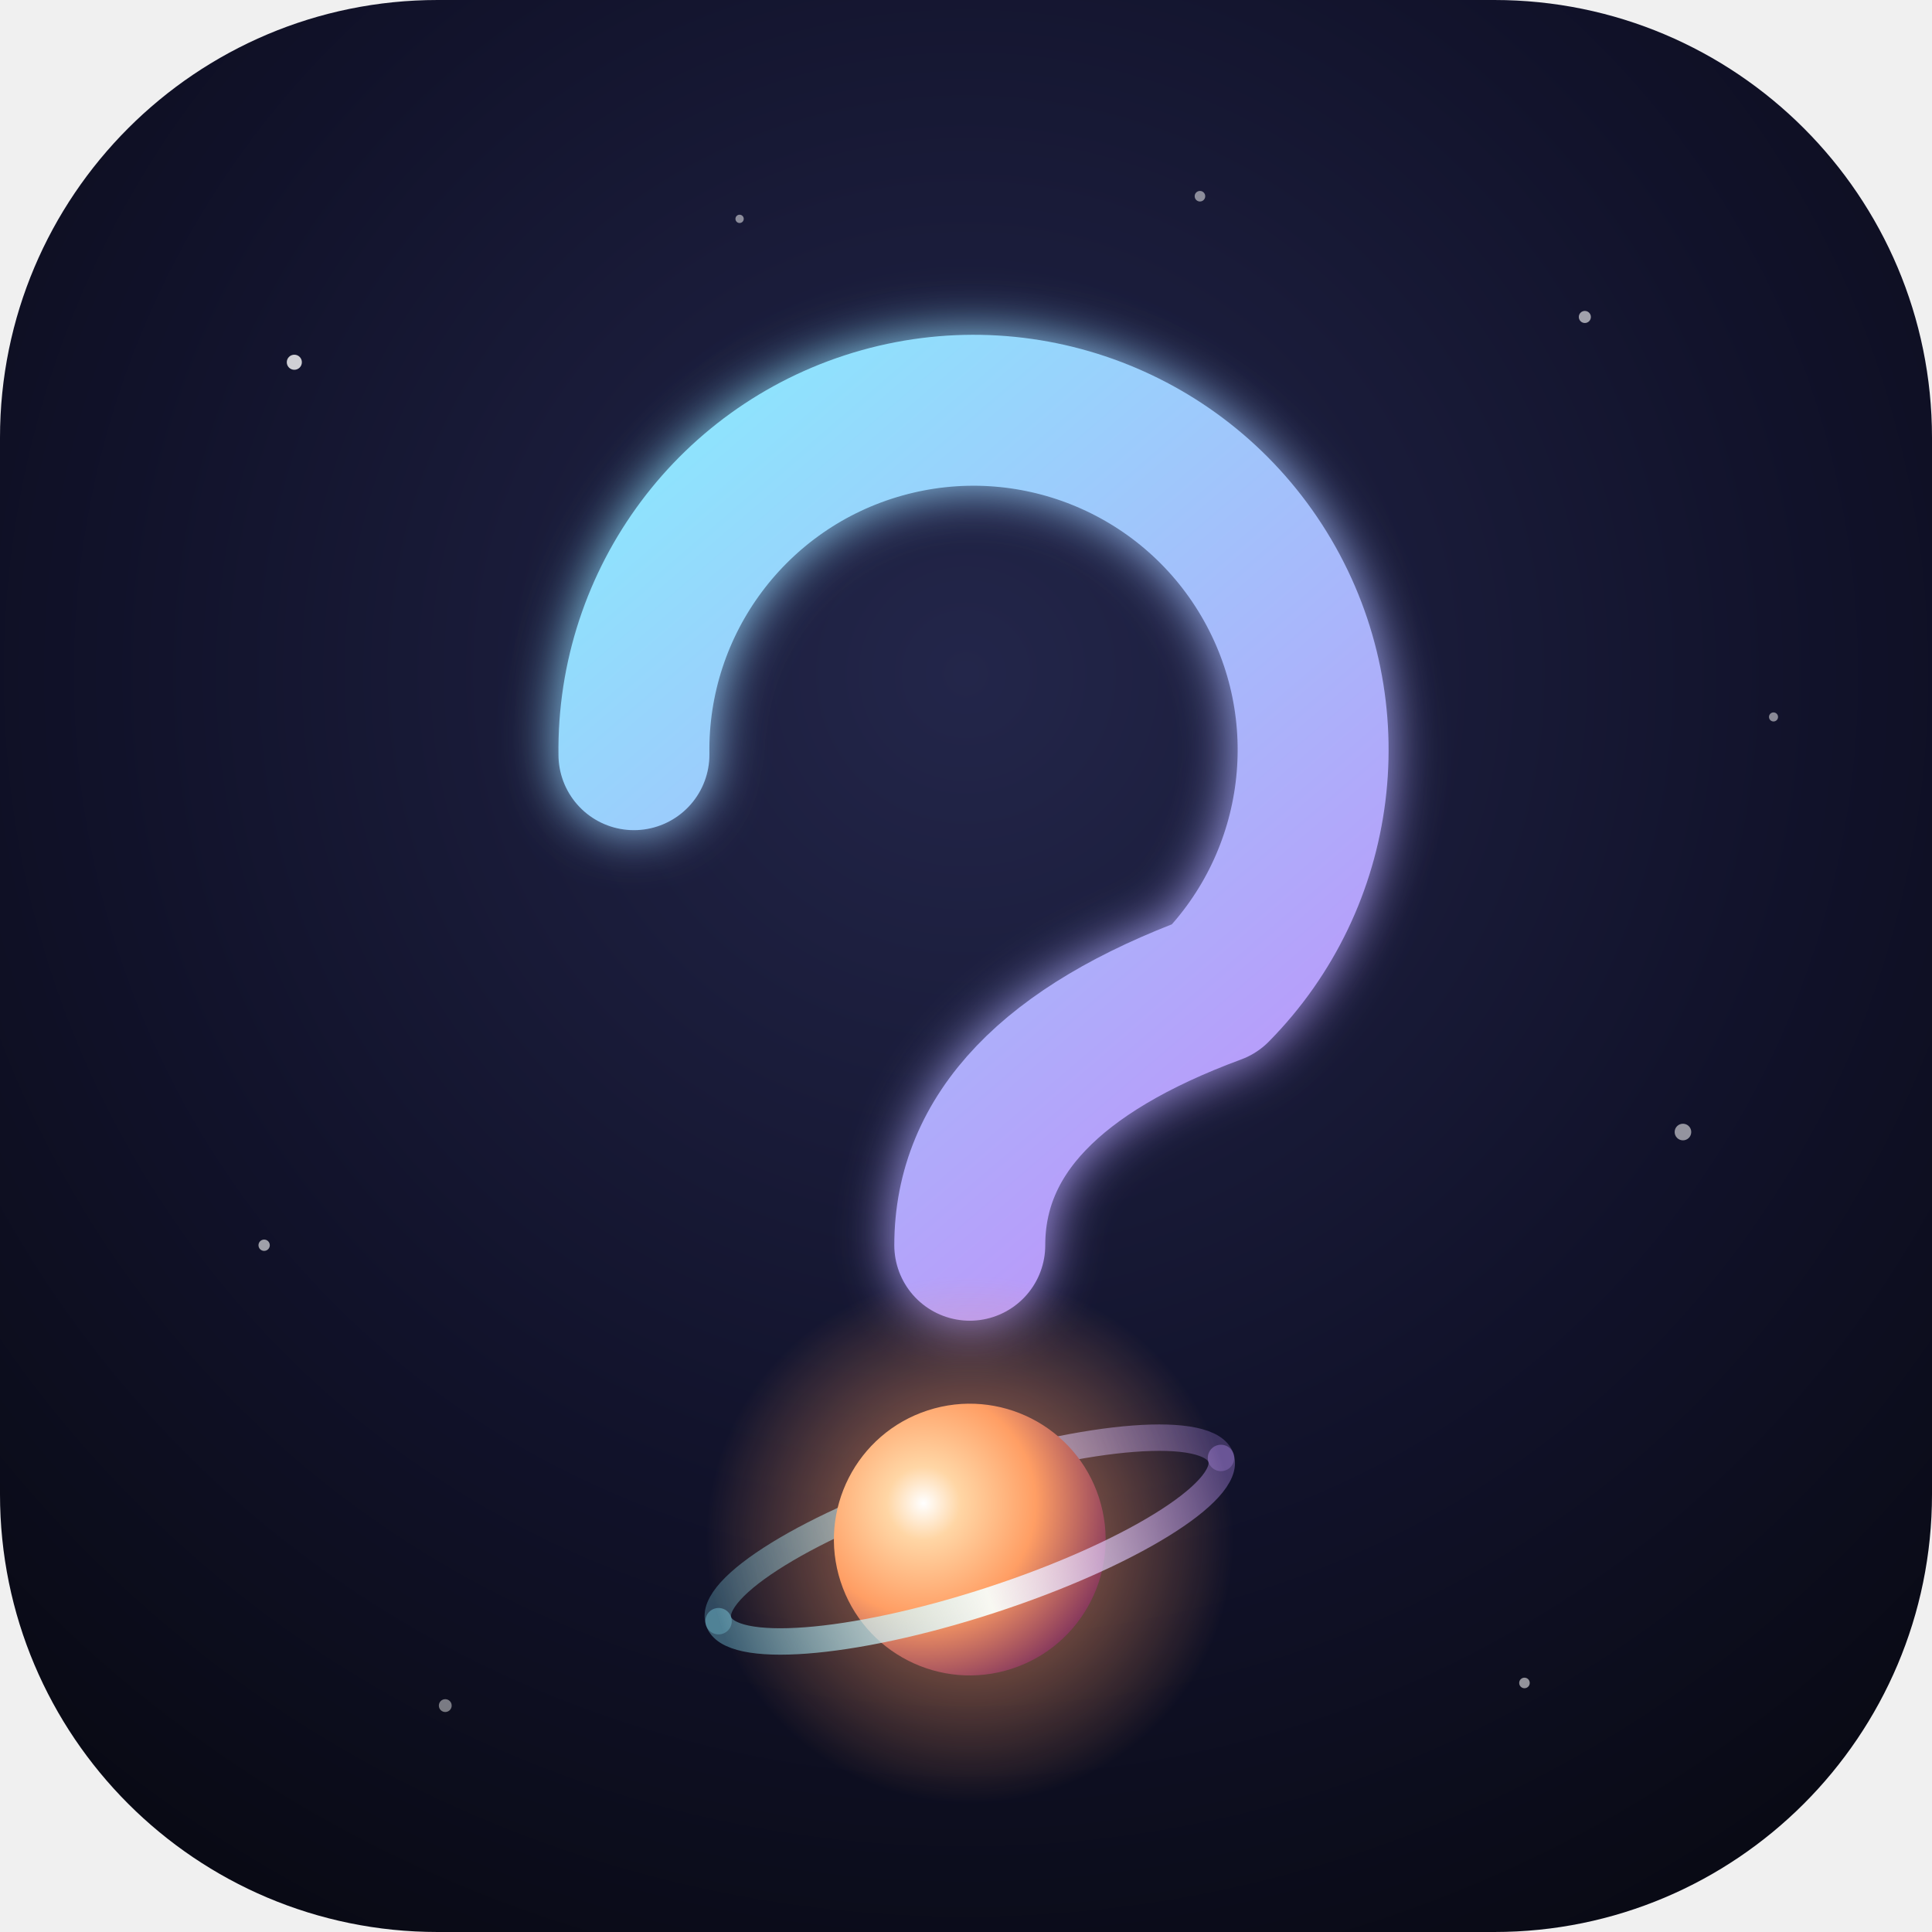
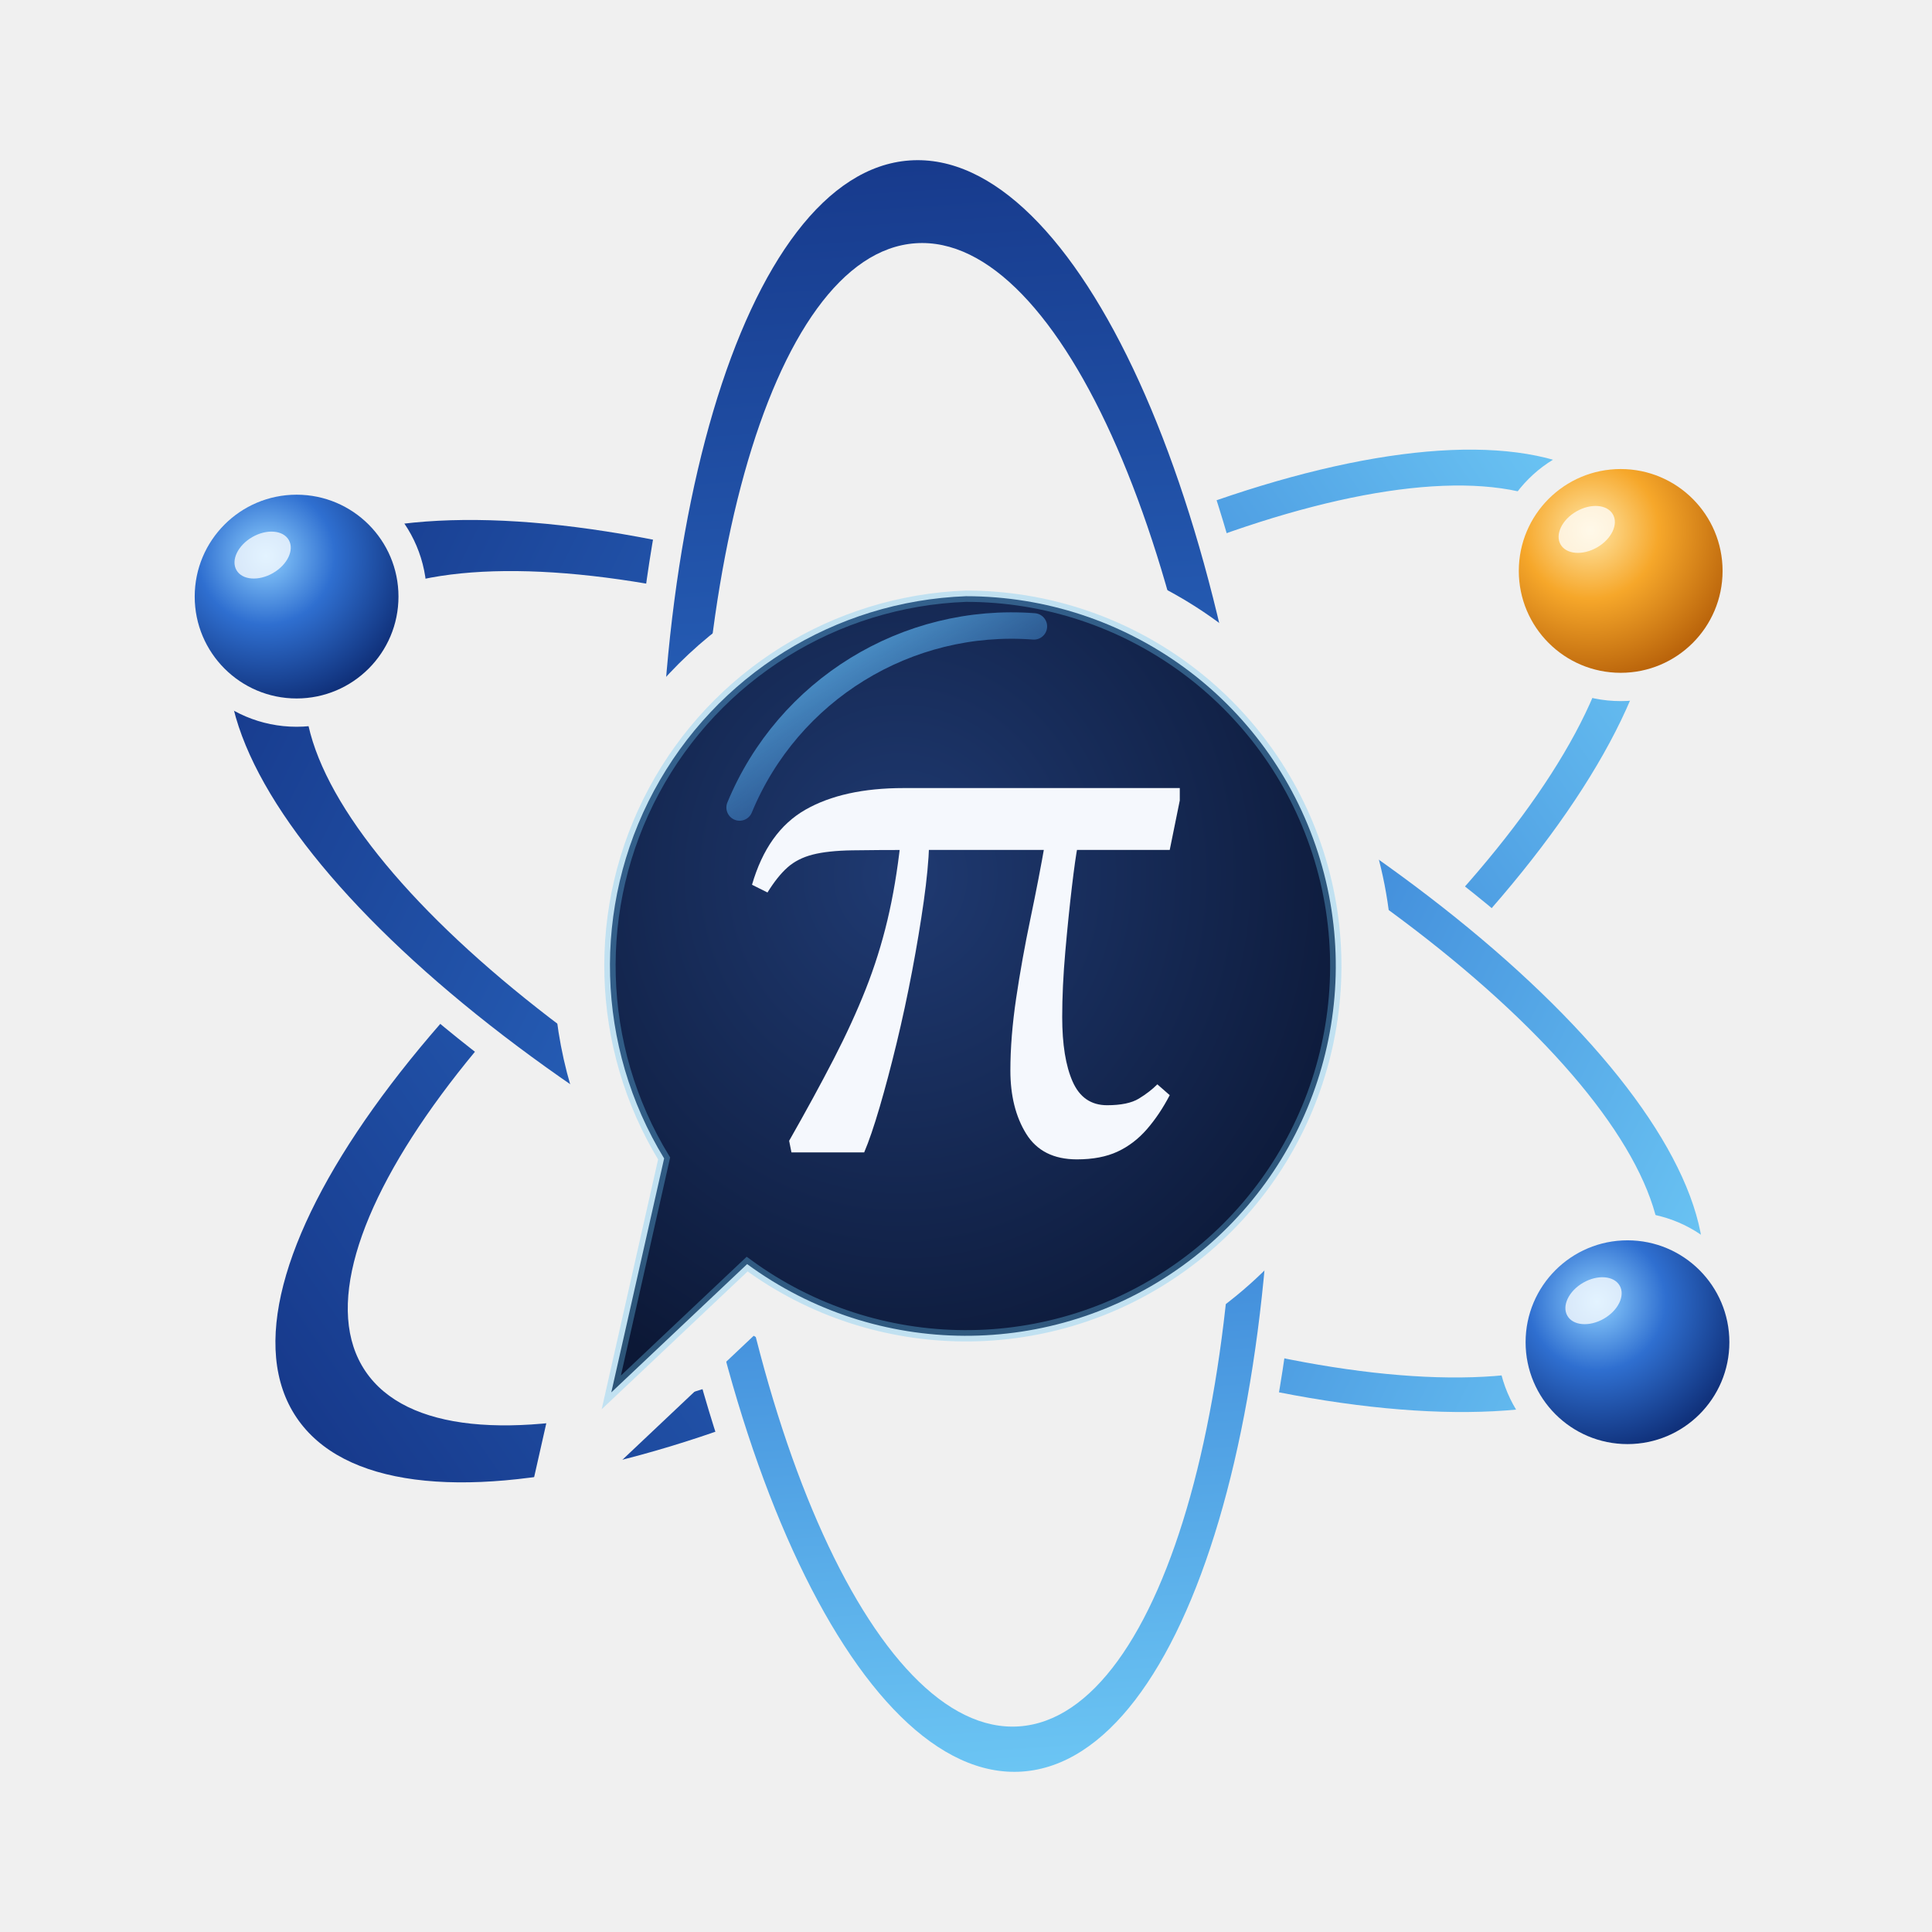
<svg xmlns="http://www.w3.org/2000/svg" viewBox="0 0 512 512" width="512" height="512" role="img" aria-labelledby="title">
  <defs>
-     <radialGradient id="bg" cx="50%" cy="35%" r="80%">
-       <stop offset="0" stop-color="#23264a" />
-       <stop offset="0.55" stop-color="#11122a" />
-       <stop offset="1" stop-color="#07080f" />
+     <linearGradient id="orbit" x1="0" y1="0" x2="1" y2="0">
+       <stop offset="0" stop-color="#173a8c" />
+       <stop offset="0.55" stop-color="#2f74d0" />
+       <stop offset="1" stop-color="#6cc6f4" />
+     </linearGradient>
+     <radialGradient id="core" cx="40%" cy="35%" r="70%">
+       <stop offset="0" stop-color="#1f3a72" />
+       <stop offset="1" stop-color="#0c1836" />
    </radialGradient>
-     <linearGradient id="stroke" x1="150" y1="120" x2="330" y2="330" gradientUnits="userSpaceOnUse">
-       <stop offset="0" stop-color="#8be9fd" />
-       <stop offset="1" stop-color="#bd93f9" />
+     <linearGradient id="shine" x1="0" y1="0" x2="1" y2="1">
+       <stop offset="0" stop-color="#6cc6f4" />
+       <stop offset="1" stop-color="#2f74d0" stop-opacity="0" />
    </linearGradient>
-     <radialGradient id="planet" cx="38%" cy="32%" r="75%">
-       <stop offset="0" stop-color="#ffffff" />
-       <stop offset="0.18" stop-color="#ffd6a5" />
-       <stop offset="0.55" stop-color="#ff9e64" />
-       <stop offset="1" stop-color="#7a2e5c" />
+     <radialGradient id="blue" cx="35%" cy="30%" r="75%">
+       <stop offset="0" stop-color="#8fd0ff" />
+       <stop offset="0.45" stop-color="#2f6fd0" />
+       <stop offset="1" stop-color="#0f2f78" />
    </radialGradient>
-     <linearGradient id="ring" x1="0" y1="0" x2="1" y2="0">
-       <stop offset="0" stop-color="#8be9fd" stop-opacity="0.35" />
-       <stop offset="0.5" stop-color="#f8f8f2" />
-       <stop offset="1" stop-color="#bd93f9" stop-opacity="0.35" />
-     </linearGradient>
-     <radialGradient id="aura" cx="50%" cy="50%" r="50%">
-       <stop offset="0.4" stop-color="#ff9e64" stop-opacity="0.45" />
-       <stop offset="1" stop-color="#ff9e64" stop-opacity="0" />
+     <radialGradient id="orange" cx="35%" cy="30%" r="75%">
+       <stop offset="0" stop-color="#ffe6a6" />
+       <stop offset="0.45" stop-color="#f6a72a" />
+       <stop offset="1" stop-color="#b8620a" />
    </radialGradient>
-     <filter id="glow" x="-30%" y="-30%" width="160%" height="160%">
-       <feGaussianBlur stdDeviation="7" result="b" />
-       <feMerge>
-         <feMergeNode in="b" />
-         <feMergeNode in="SourceGraphic" />
-       </feMerge>
-     </filter>
-     <clipPath id="tile">
-       <rect width="512" height="512" rx="116" />
-     </clipPath>
+     <mask id="gap0" maskUnits="userSpaceOnUse" x="0" y="0" width="512" height="512">
+       <rect width="512" height="512" fill="#fff" />
+       <g fill="#000" stroke="#000">
+         <path d="M42.0 256.0a214.0 80.0 0 1 0 428.0 0a214.0 80.0 0 1 0 -428.0 0ZM64.0 256.0a197.0 70.0 0 1 0 394.0 0a197.0 70.0 0 1 0 -394.0 0Z" transform="rotate(26.0 256.0 256.0)" stroke-width="16" />
+         <path d="M42.0 256.0a214.0 80.0 0 1 0 428.0 0a214.0 80.0 0 1 0 -428.0 0ZM64.0 256.0a197.0 70.0 0 1 0 394.0 0a197.0 70.0 0 1 0 -394.0 0Z" transform="rotate(86.0 256.0 256.0)" stroke-width="16" />
+         <path d="M256 158a98 98 0 1 1 -58 177l-36 34 14-62a98 98 0 0 1 80-149Z" stroke-width="30" />
+         <circle cx="78.6" cy="158.1" r="34" />
+         <circle cx="429.5" cy="151.3" r="34" />
+         <circle cx="431.3" cy="355.7" r="34" />
+       </g>
+     </mask>
+     <mask id="gap1" maskUnits="userSpaceOnUse" x="0" y="0" width="512" height="512">
+       <rect width="512" height="512" fill="#fff" />
+       <g fill="#000" stroke="#000">
+         <path d="M42.0 256.0a214.0 80.0 0 1 0 428.0 0a214.0 80.0 0 1 0 -428.0 0ZM64.0 256.0a197.0 70.0 0 1 0 394.0 0a197.0 70.0 0 1 0 -394.0 0Z" transform="rotate(86.0 256.0 256.0)" stroke-width="16" />
+         <path d="M256 158a98 98 0 1 1 -58 177l-36 34 14-62a98 98 0 0 1 80-149Z" stroke-width="30" />
+         <circle cx="78.6" cy="158.1" r="34" />
+         <circle cx="429.5" cy="151.3" r="34" />
+         <circle cx="431.3" cy="355.7" r="34" />
+       </g>
+     </mask>
+     <mask id="gap2" maskUnits="userSpaceOnUse" x="0" y="0" width="512" height="512">
+       <rect width="512" height="512" fill="#fff" />
+       <g fill="#000" stroke="#000">
+         <path d="M256 158a98 98 0 1 1 -58 177l-36 34 14-62a98 98 0 0 1 80-149Z" stroke-width="30" />
+         <circle cx="78.6" cy="158.1" r="34" />
+         <circle cx="429.5" cy="151.3" r="34" />
+         <circle cx="431.3" cy="355.7" r="34" />
+       </g>
+     </mask>
  </defs>
-   <g clip-path="url(#tile)">
-     <rect width="512" height="512" fill="url(#bg)" />
-     <g fill="#ffffff">
-       <circle cx="78" cy="96" r="2" opacity="0.8" />
-       <circle cx="420" cy="84" r="1.6" opacity="0.6" />
-       <circle cx="446" cy="300" r="2.2" opacity="0.55" />
-       <circle cx="70" cy="330" r="1.5" opacity="0.6" />
-       <circle cx="118" cy="452" r="1.7" opacity="0.45" />
-       <circle cx="404" cy="446" r="1.4" opacity="0.55" />
-       <circle cx="318" cy="52" r="1.4" opacity="0.5" />
-       <circle cx="196" cy="58" r="1.1" opacity="0.5" />
-       <circle cx="470" cy="190" r="1.2" opacity="0.5" />
-     </g>
-     <path d="M168 200 A90 90 0 1 1 322 262 Q257 286 257 330" fill="none" stroke="url(#stroke)" stroke-width="40" stroke-linecap="round" stroke-linejoin="round" filter="url(#glow)" />
-     <circle cx="257" cy="408" r="70" fill="url(#aura)" />
-     <g transform="rotate(-18 257 408)">
-       <path d="M187 408 A70 17 0 0 1 327 408" fill="none" stroke="url(#ring)" stroke-width="7" stroke-linecap="round" opacity="0.75" />
-       <circle cx="257" cy="408" r="36" fill="url(#planet)" />
-       <path d="M187 408 A70 17 0 0 0 327 408" fill="none" stroke="url(#ring)" stroke-width="7" stroke-linecap="round" />
-     </g>
+   <g mask="url(#gap0)">
+     <path d="M42.0 256.0a214.0 80.0 0 1 0 428.0 0a214.0 80.0 0 1 0 -428.0 0ZM64.0 256.0a197.0 70.0 0 1 0 394.0 0a197.0 70.0 0 1 0 -394.0 0Z" fill-rule="evenodd" fill="url(#orbit)" transform="rotate(-34.0 256.0 256.0)" />
  </g>
+   <g mask="url(#gap1)">
+     <path d="M42.0 256.0a214.0 80.0 0 1 0 428.0 0a214.0 80.0 0 1 0 -428.0 0ZM64.0 256.0a197.0 70.0 0 1 0 394.0 0a197.0 70.0 0 1 0 -394.0 0Z" fill-rule="evenodd" fill="url(#orbit)" transform="rotate(26.0 256.0 256.0)" />
+   </g>
+   <g mask="url(#gap2)">
+     <path d="M42.0 256.0a214.0 80.0 0 1 0 428.0 0a214.0 80.0 0 1 0 -428.0 0ZM64.0 256.0a197.0 70.0 0 1 0 394.0 0a197.0 70.0 0 1 0 -394.0 0Z" fill-rule="evenodd" fill="url(#orbit)" transform="rotate(86.0 256.0 256.0)" />
+   </g>
+   <path d="M256 158a98 98 0 1 1 -58 177l-36 34 14-62a98 98 0 0 1 80-149Z" fill="url(#core)" stroke="#6cc6f4" stroke-opacity="0.35" stroke-width="3" />
+   <path d="M196 214a78 78 0 0 1 78 -48" fill="none" stroke="url(#shine)" stroke-width="7" stroke-linecap="round" />
+   <path d="M438 -9Q393 -9 372.5 24.0Q352 57 352 106Q352 149 359.5 199.5Q367 250 378.0 302.5Q389 355 397 401L439 396Q436 381 431.5 343.0Q427 305 423.0 259.5Q419 214 419 175Q419 122 432.5 91.5Q446 61 477 61Q504 61 518.0 69.5Q532 78 542 88L558 74Q545 49 528.5 30.0Q512 11 490.5 1.0Q469 -9 438 -9ZM163 0H69L66 15Q99 73 123.5 120.5Q148 168 165.0 211.0Q182 254 193.0 300.0Q204 346 210 401L247 398Q246 367 240.0 324.5Q234 282 225.0 234.5Q216 187 205.0 141.5Q194 96 183.0 58.5Q172 21 163 0ZM38 336 18 346Q38 415 87.0 443.0Q136 471 214 471H571V455L558 391H230Q179 391 147.5 390.5Q116 390 96.5 385.0Q77 380 64.0 368.5Q51 357 38 336Z" fill="#f5f8fd" transform="translate(195.6 305.4) scale(0.205 -0.205)" />
+   <circle cx="78.6" cy="158.1" r="27" fill="url(#blue)" />
+   <ellipse cx="69.6" cy="147.1" rx="8" ry="5.5" fill="#fff" opacity="0.75" transform="rotate(-30 69.6 147.1)" />
+   <circle cx="429.5" cy="151.3" r="27" fill="url(#orange)" />
+   <ellipse cx="420.5" cy="140.3" rx="8" ry="5.5" fill="#fff" opacity="0.75" transform="rotate(-30 420.5 140.3)" />
+   <circle cx="431.3" cy="355.7" r="27" fill="url(#blue)" />
+   <ellipse cx="422.3" cy="344.7" rx="8" ry="5.5" fill="#fff" opacity="0.75" transform="rotate(-30 422.3 344.7)" />
</svg>
